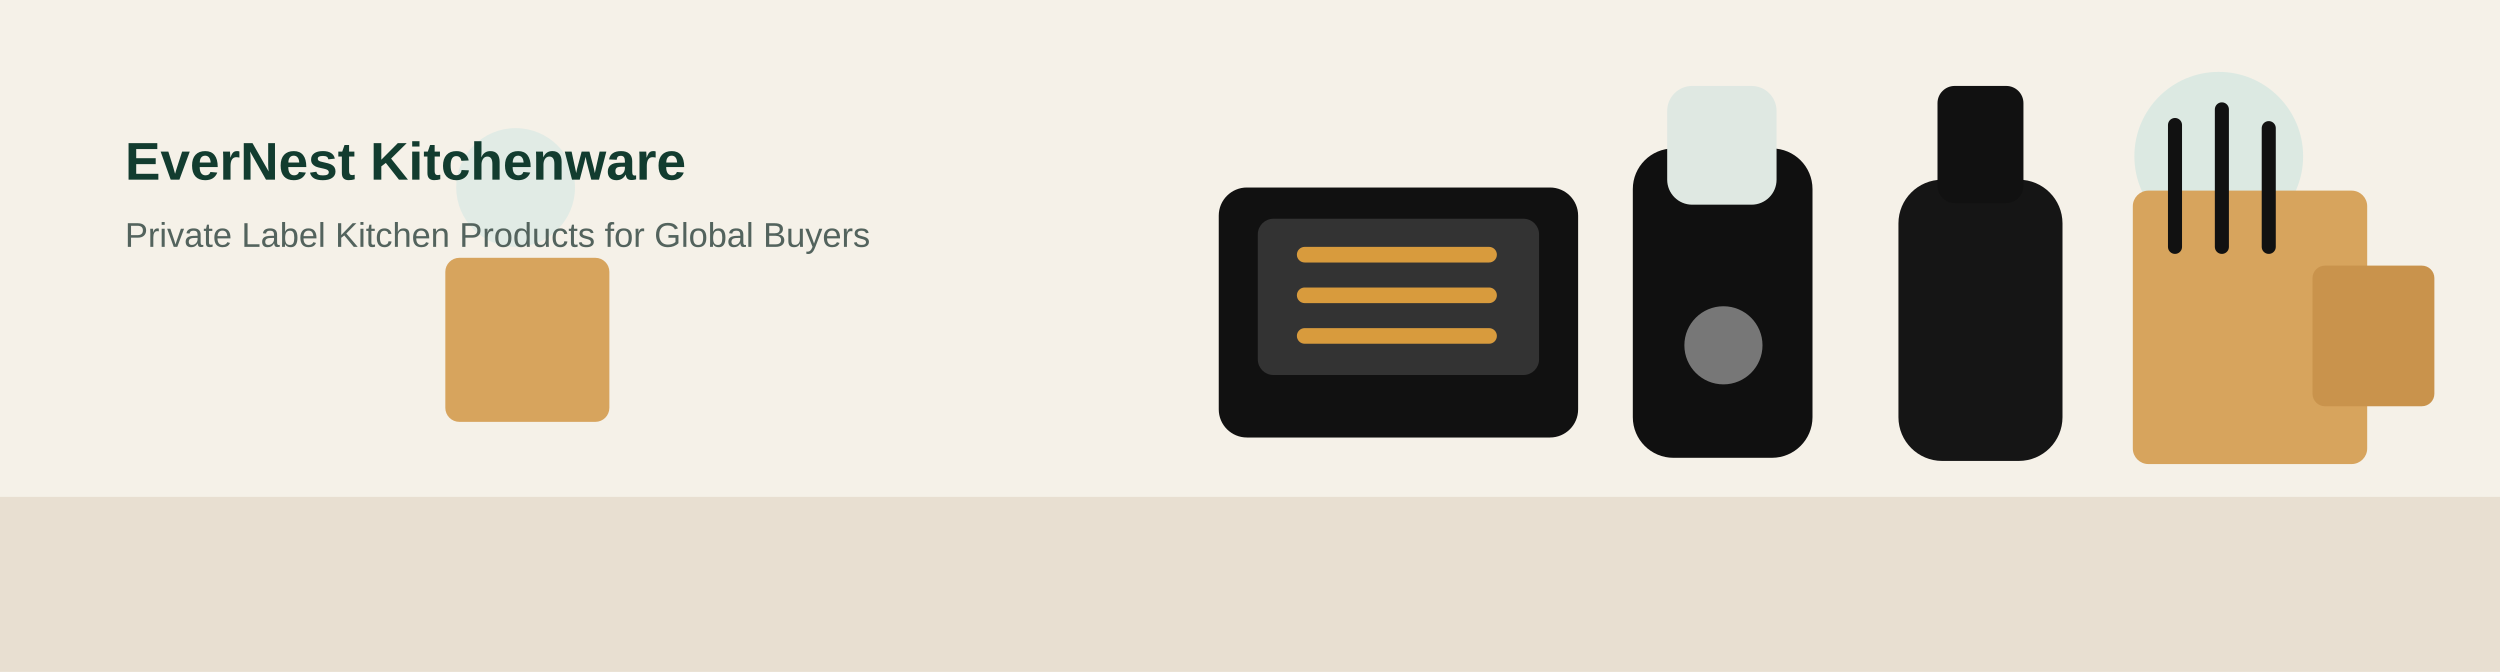
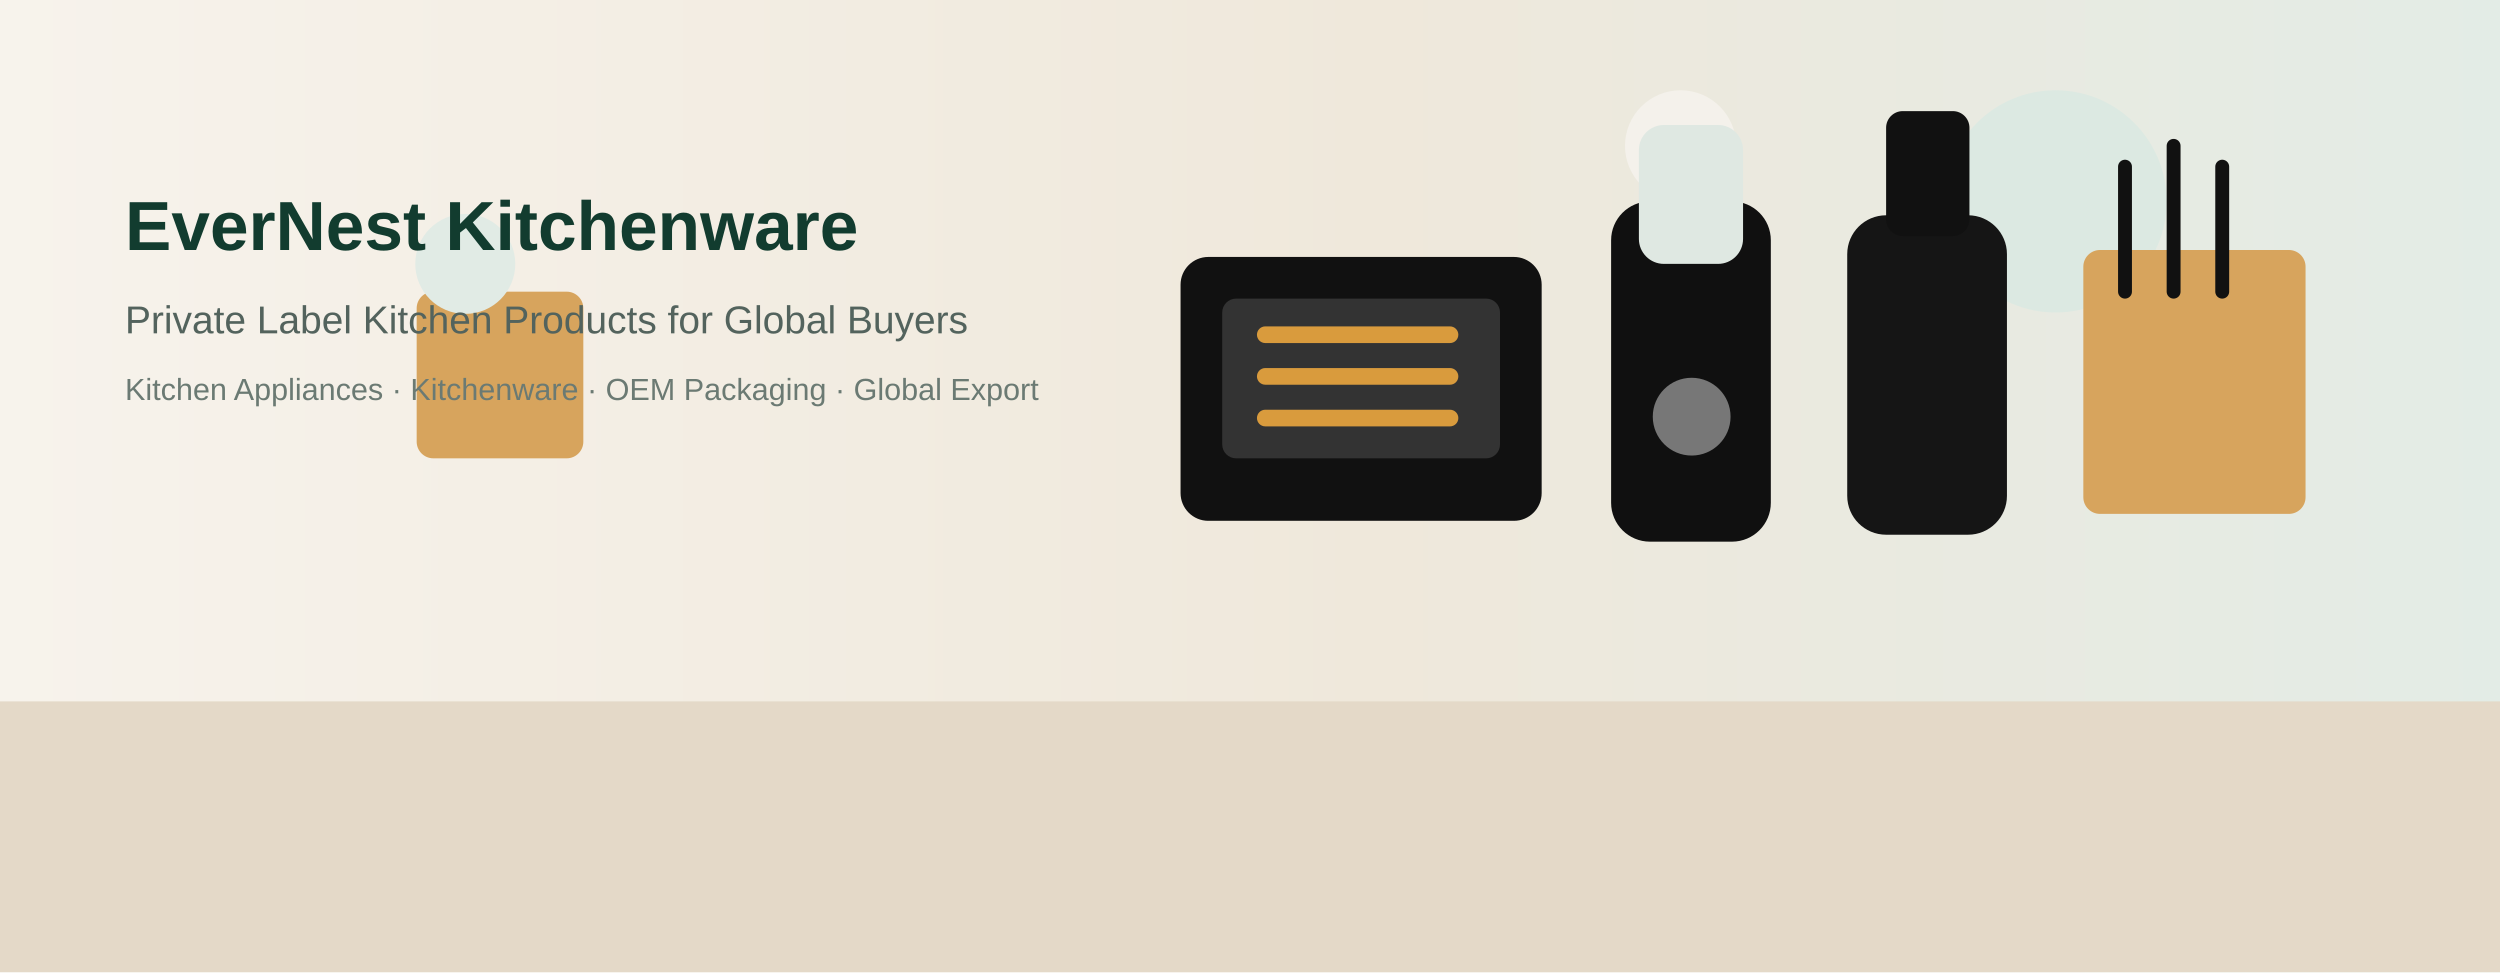
- <svg xmlns="http://www.w3.org/2000/svg" width="1600" height="430" viewBox="0 0 1600 430">
-   <rect width="1600" height="430" fill="#f5f1e8" />
-   <rect x="0" y="318" width="1600" height="112" fill="#e8dfd1" />
-   <circle cx="1420" cy="100" r="54" fill="#dce9e2" />
-   <rect x="780" y="120" width="230" height="160" rx="18" fill="#111" />
-   <rect x="805" y="140" width="180" height="100" rx="10" fill="#333" />
-   <g fill="#d89b3d">
-     <rect x="830" y="158" width="128" height="10" rx="5" />
-     <rect x="830" y="184" width="128" height="10" rx="5" />
-     <rect x="830" y="210" width="128" height="10" rx="5" />
+ <svg xmlns="http://www.w3.org/2000/svg" width="1800" height="700" viewBox="0 0 1800 700">
+   <defs>
+     <linearGradient id="g" x1="0" x2="1">
+       <stop offset="0" stop-color="#f7f3ec" />
+       <stop offset=".55" stop-color="#efe8db" />
+       <stop offset="1" stop-color="#e3ece6" />
+     </linearGradient>
+   </defs>
+   <rect width="1800" height="700" fill="url(#g)" />
+   <rect y="505" width="1800" height="195" fill="#e4d9c8" />
+   <circle cx="1480" cy="145" r="80" fill="#dce9e2" />
+   <circle cx="1210" cy="105" r="40" fill="#f4f1eb" />
+   <rect x="850" y="185" width="260" height="190" rx="20" fill="#111" />
+   <rect x="880" y="215" width="200" height="115" rx="10" fill="#333" />
+   <g fill="#d99b3d">
+     <rect x="905" y="235" width="145" height="12" rx="6" />
+     <rect x="905" y="265" width="145" height="12" rx="6" />
+     <rect x="905" y="295" width="145" height="12" rx="6" />
  </g>
-   <rect x="1045" y="95" width="115" height="198" rx="26" fill="#101010" />
-   <rect x="1067" y="55" width="70" height="76" rx="16" fill="#dfe8e2" />
-   <circle cx="1103" cy="221" r="25" fill="#777" />
-   <rect x="1215" y="115" width="105" height="180" rx="28" fill="#151515" />
-   <rect x="1240" y="55" width="55" height="75" rx="11" fill="#111" />
-   <rect x="1365" y="122" width="150" height="175" rx="10" fill="#d7a45d" />
-   <g stroke="#111" stroke-width="9" stroke-linecap="round">
-     <line x1="1392" y1="80" x2="1392" y2="158" />
-     <line x1="1422" y1="70" x2="1422" y2="158" />
-     <line x1="1452" y1="82" x2="1452" y2="158" />
+   <rect x="1160" y="145" width="115" height="245" rx="28" fill="#101010" />
+   <rect x="1180" y="90" width="75" height="100" rx="18" fill="#dfe8e2" />
+   <circle cx="1218" cy="300" r="28" fill="#777" />
+   <rect x="1330" y="155" width="115" height="230" rx="28" fill="#151515" />
+   <rect x="1358" y="80" width="60" height="90" rx="12" fill="#111" />
+   <rect x="1500" y="180" width="160" height="190" rx="12" fill="#d7a45d" />
+   <g stroke="#111" stroke-width="10" stroke-linecap="round">
+     <line x1="1530" y1="120" x2="1530" y2="210" />
+     <line x1="1565" y1="105" x2="1565" y2="210" />
+     <line x1="1600" y1="120" x2="1600" y2="210" />
  </g>
-   <rect x="1480" y="170" width="78" height="90" rx="8" fill="#c9934c" />
-   <circle cx="330" cy="120" r="38" fill="#e1ebe5" />
-   <rect x="285" y="165" width="105" height="105" rx="9" fill="#d7a45d" />
-   <text x="80" y="115" font-family="Arial" font-size="34" font-weight="800" fill="#123C2F">EverNest Kitchenware</text>
-   <text x="80" y="158" font-family="Arial" font-size="22" fill="#53635d">Private Label Kitchen Products for Global Buyers</text>
+   <rect x="300" y="210" width="120" height="120" rx="12" fill="#d7a45d" />
+   <circle cx="335" cy="190" r="36" fill="#e1ebe5" />
+   <text x="90" y="180" font-family="Arial" font-size="50" font-weight="800" fill="#123C2F">EverNest Kitchenware</text>
+   <text x="90" y="240" font-family="Arial" font-size="28" fill="#53635d">Private Label Kitchen Products for Global Buyers</text>
+   <text x="90" y="288" font-family="Arial" font-size="22" fill="#6b7a73">Kitchen Appliances · Kitchenware · OEM Packaging · Global Export</text>
</svg>
